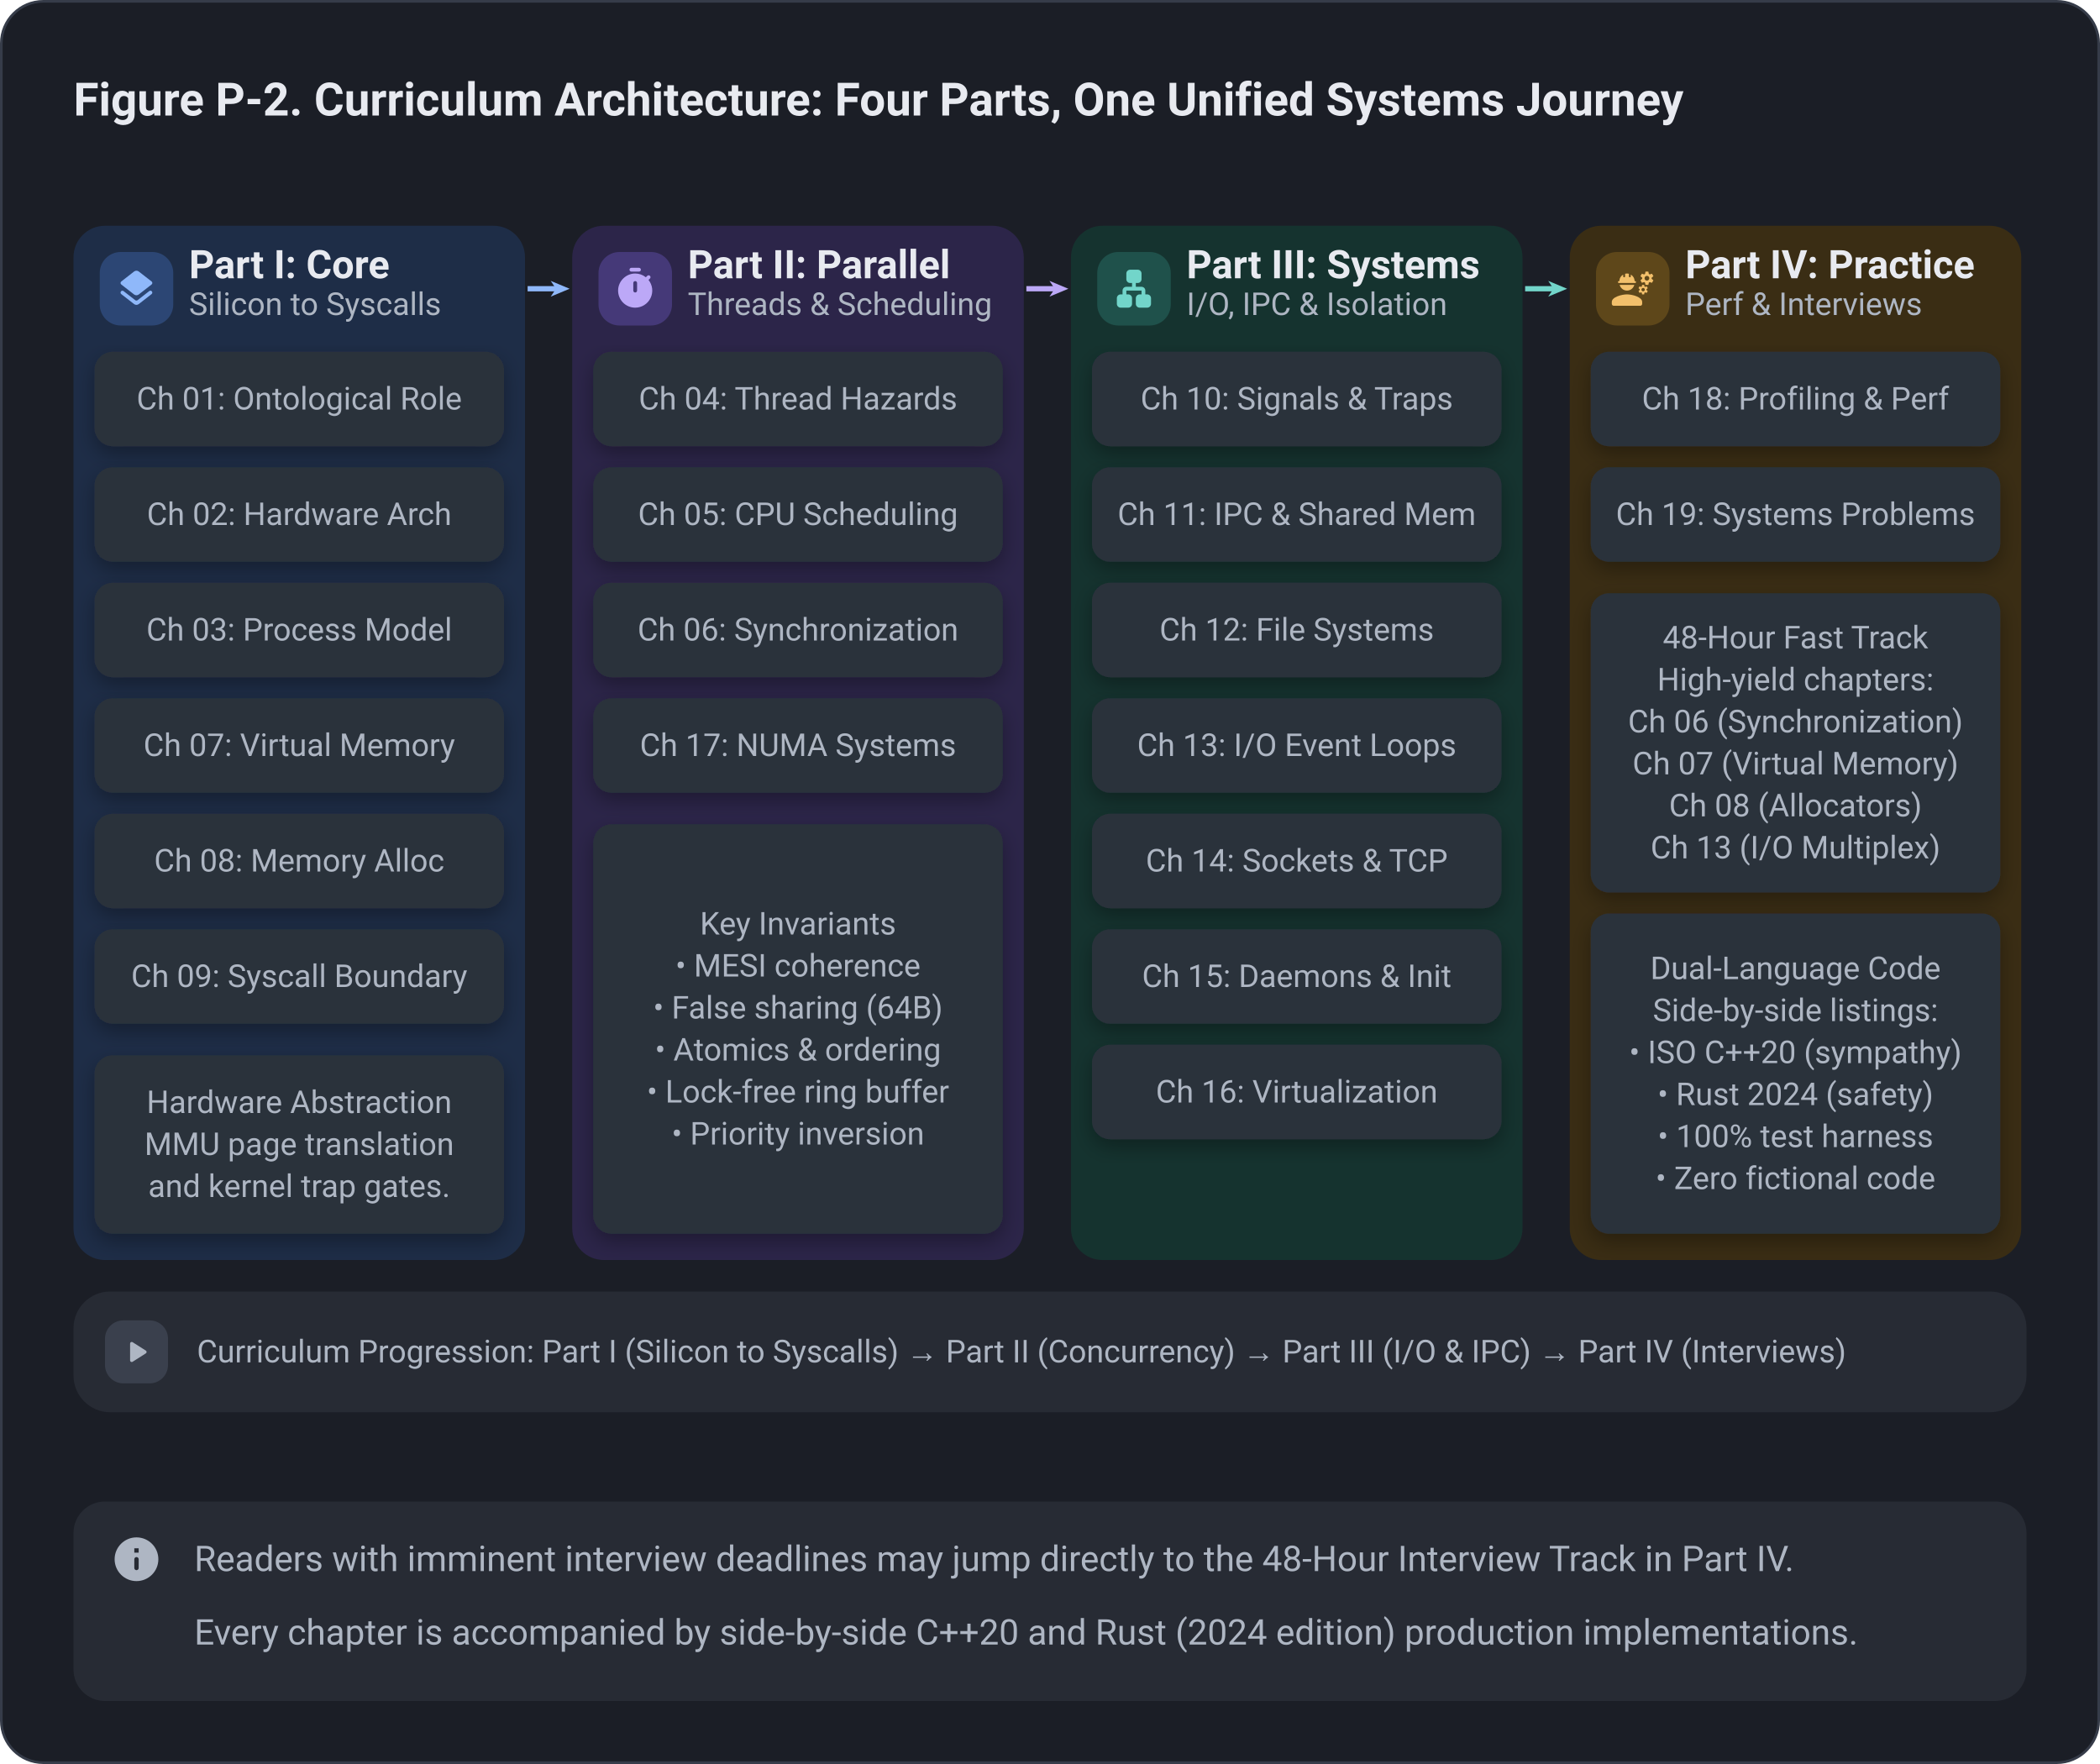
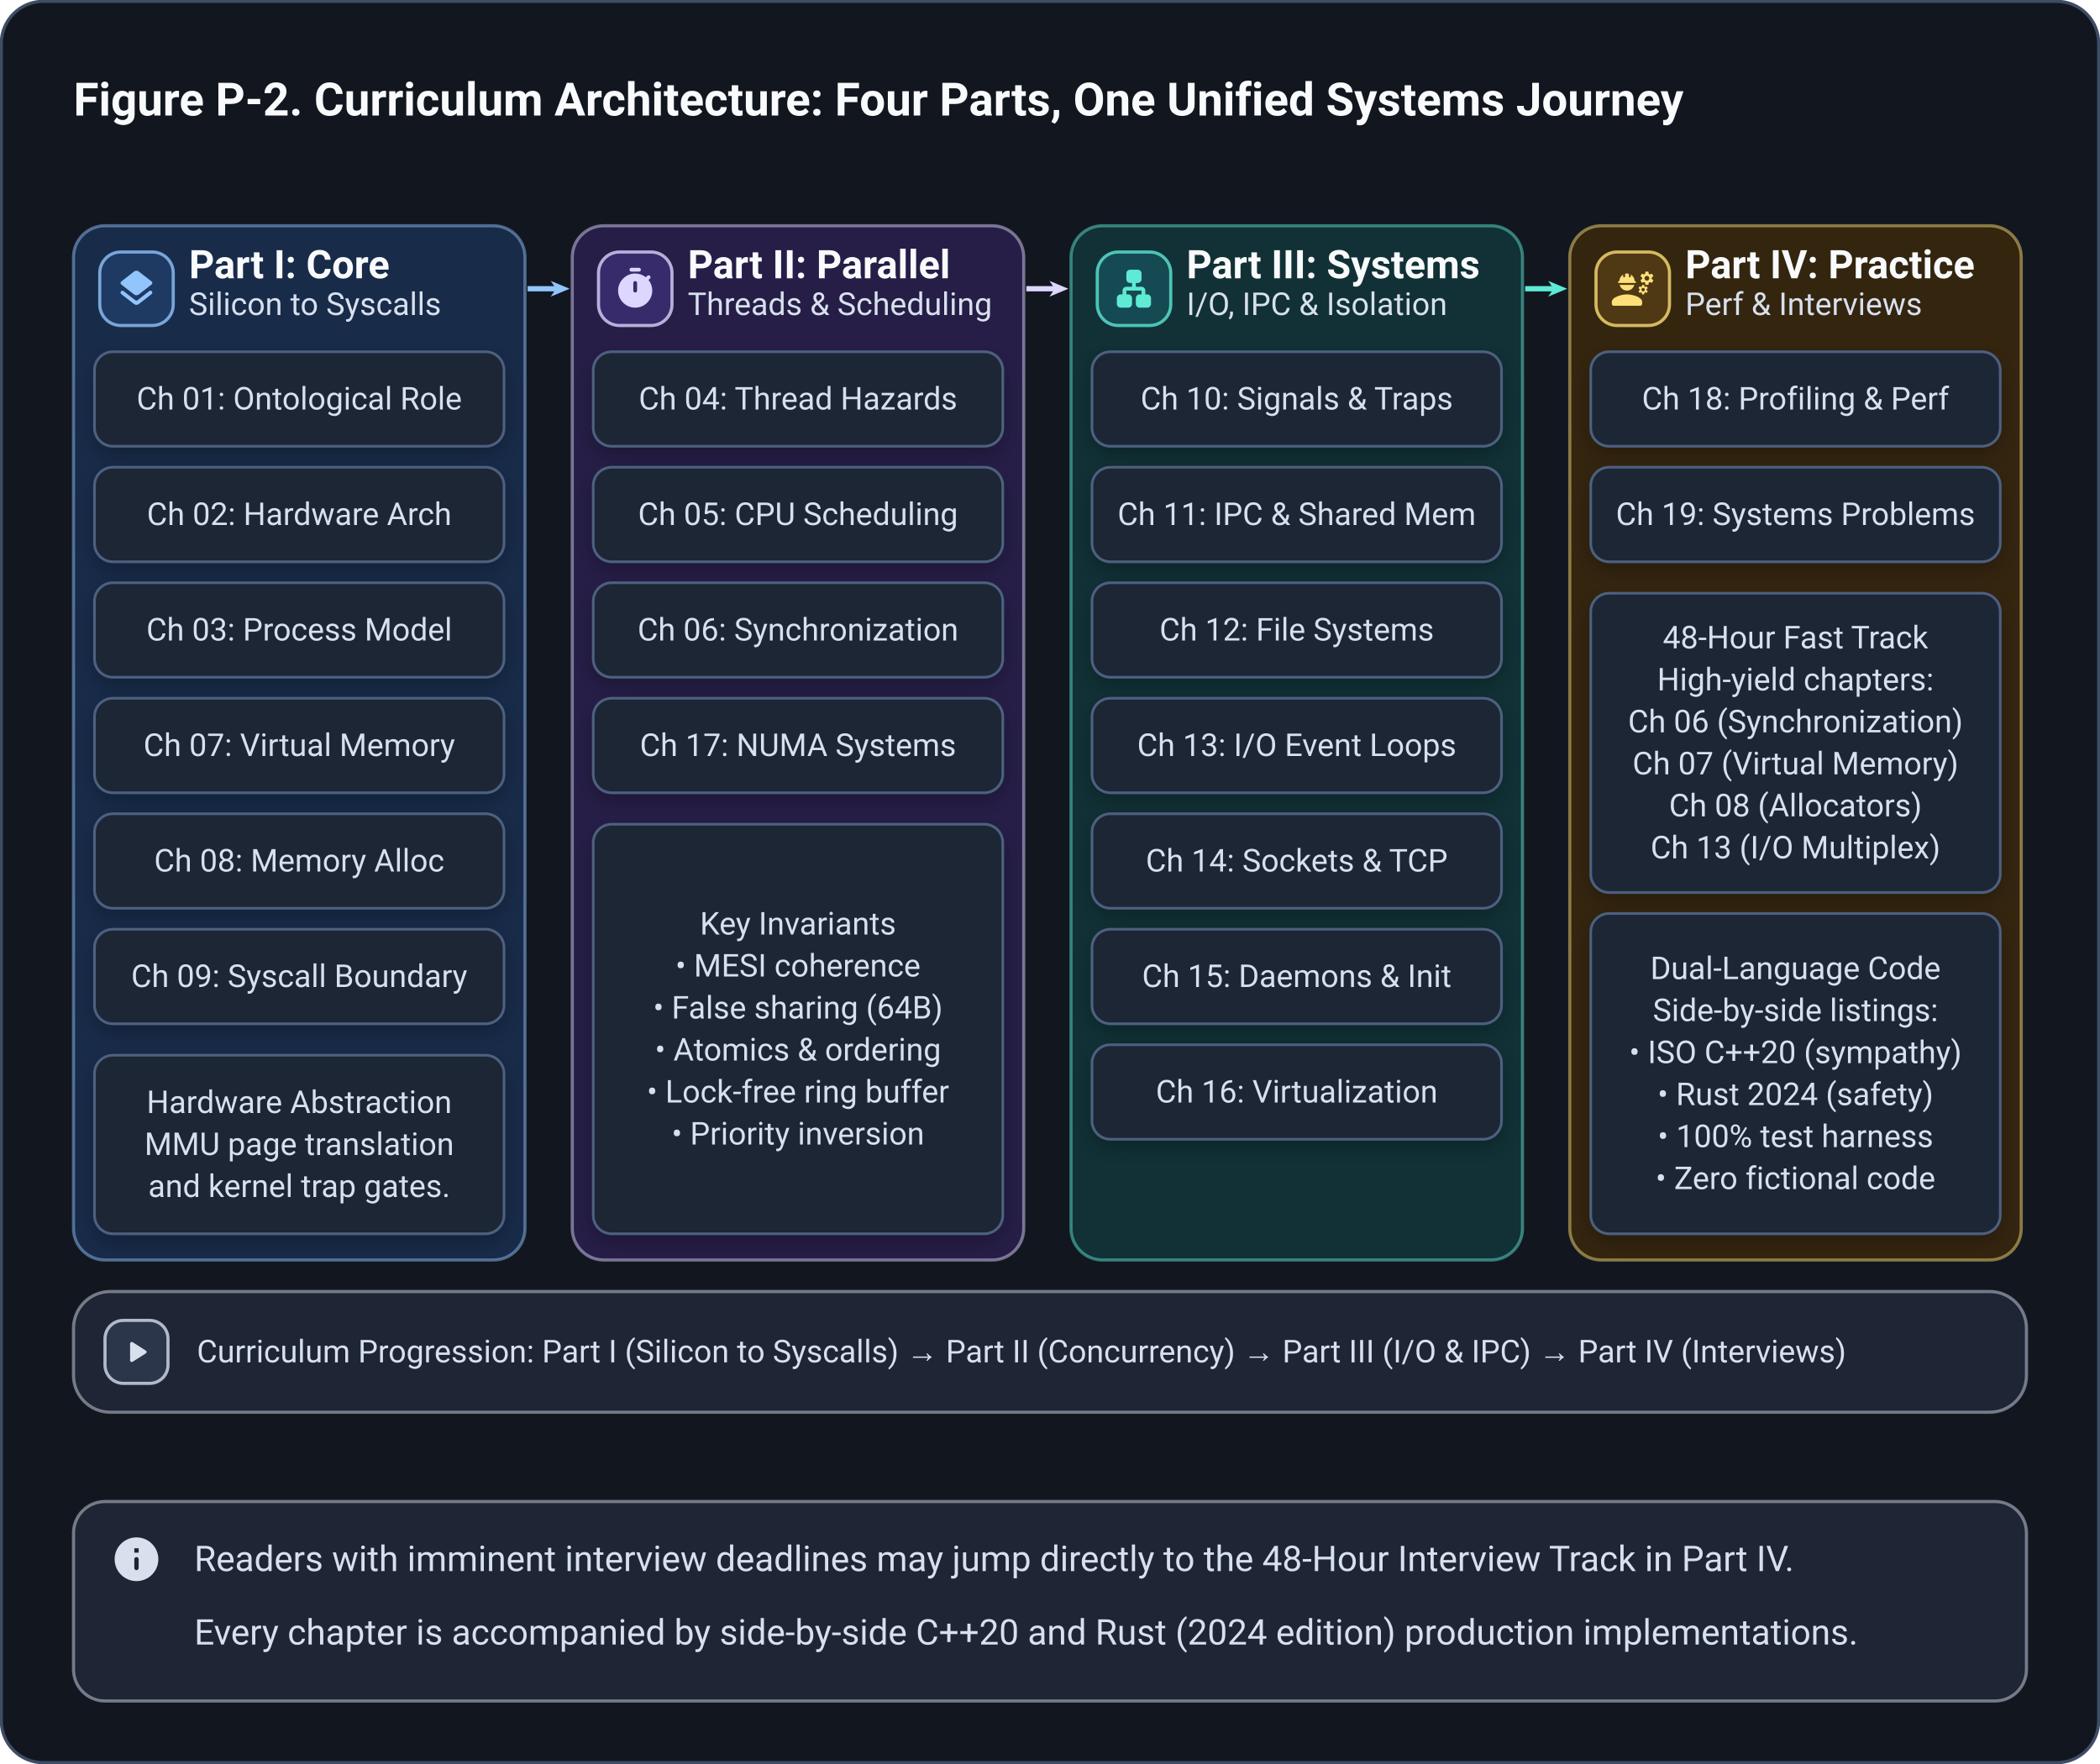
<svg xmlns="http://www.w3.org/2000/svg" viewBox="0 0 800 672" width="800" height="672">
  <style>
-     text { font-family: -apple-system, BlinkMacSystemFont, "Segoe UI", Roboto, "Helvetica Neue", Arial, sans-serif; fill: #E8EAF0; }
-     .paper { fill: #1B1E26; }
-     .frame { fill: #1B1E26; stroke: #363C49; stroke-width: 1; }
-     .card { fill: #2B303B; }
-     .hair { stroke: #363C49; stroke-width: 1.2; fill: none; }
-     .muted { fill: #AEB6C3; }
-     .ink { fill: #E8EAF0; }
+     text { font-family: -apple-system, BlinkMacSystemFont, "Segoe UI", Roboto, "Helvetica Neue", Arial, sans-serif; fill: #F8FAFC; }
+     .paper { fill: #12161F; }
+     .frame { fill: #12161F; stroke: #3E4C66; stroke-width: 1.2; }
+     .card { fill: #1E2636; stroke: #4E6080; stroke-width: 1; }
+     .hair { stroke: #3E4C66; stroke-width: 1.2; fill: none; }
+     .muted { fill: #D8E0EE; }
+     .ink { fill: #F8FAFC; }
    .title { font-size: 17.5px; font-weight: 650; }
    .head { font-size: 15.5px; font-weight: 650; }
    .name { font-size: 15px; font-weight: 650; }
    .body { font-size: 13.5px; }
    .sub { font-size: 13px; }
    .mono { font-size: 12.5px; font-family: "SF Mono", SFMono-Regular, ui-monospace, Menlo, Consolas, monospace; }
    .monob { font-size: 12.5px; font-weight: 650; font-family: "SF Mono", SFMono-Regular, ui-monospace, Menlo, Consolas, monospace; }
    .small { font-size: 12px; }
    .note { font-size: 13.5px; }
    .noteb { font-size: 13.5px; font-weight: 650; }
-     .sub, .small, .note { fill: #AEB6C3; }
-     .c-blue { fill: #1E2D47; }
-     .m-blue { fill: #2C4674; }
-     .a-blue { fill: #8FB8FA; }
-     .t-blue { fill: #8FB8FA; }
-     .w-blue { stroke: #8FB8FA; fill: none; stroke-linecap: butt; stroke-linejoin: round; }
-     .o-blue { stroke: #8FB8FA; fill: none; stroke-width: 1.5; }
-     .h-blue { stroke: #8FB8FA; stroke-width: 1.4; }
-     .c-green { fill: #1B3426; }
-     .m-green { fill: #28553B; }
-     .a-green { fill: #82D69C; }
-     .t-green { fill: #82D69C; }
-     .w-green { stroke: #82D69C; fill: none; stroke-linecap: butt; stroke-linejoin: round; }
-     .o-green { stroke: #82D69C; fill: none; stroke-width: 1.5; }
-     .h-green { stroke: #82D69C; stroke-width: 1.4; }
-     .c-amber { fill: #3A2D14; }
-     .m-amber { fill: #5E471A; }
-     .a-amber { fill: #F3C06B; }
-     .t-amber { fill: #F3C06B; }
-     .w-amber { stroke: #F3C06B; fill: none; stroke-linecap: butt; stroke-linejoin: round; }
-     .o-amber { stroke: #F3C06B; fill: none; stroke-width: 1.5; }
-     .h-amber { stroke: #F3C06B; stroke-width: 1.4; }
-     .c-red { fill: #41221D; }
-     .m-red { fill: #69322B; }
-     .a-red { fill: #F59E8D; }
-     .t-red { fill: #F59E8D; }
-     .w-red { stroke: #F59E8D; fill: none; stroke-linecap: butt; stroke-linejoin: round; }
-     .o-red { stroke: #F59E8D; fill: none; stroke-width: 1.5; }
-     .h-red { stroke: #F59E8D; stroke-width: 1.4; }
-     .c-purple { fill: #2C2549; }
-     .m-purple { fill: #453978; }
-     .a-purple { fill: #BCA8F7; }
-     .t-purple { fill: #BCA8F7; }
-     .w-purple { stroke: #BCA8F7; fill: none; stroke-linecap: butt; stroke-linejoin: round; }
-     .o-purple { stroke: #BCA8F7; fill: none; stroke-width: 1.5; }
-     .h-purple { stroke: #BCA8F7; stroke-width: 1.4; }
-     .c-teal { fill: #15332F; }
-     .m-teal { fill: #1F514B; }
-     .a-teal { fill: #72D5CA; }
-     .t-teal { fill: #72D5CA; }
-     .w-teal { stroke: #72D5CA; fill: none; stroke-linecap: butt; stroke-linejoin: round; }
-     .o-teal { stroke: #72D5CA; fill: none; stroke-width: 1.5; }
-     .h-teal { stroke: #72D5CA; stroke-width: 1.4; }
-     .c-gray { fill: #272B34; }
-     .m-gray { fill: #3A404D; }
-     .a-gray { fill: #AEB6C3; }
-     .t-gray { fill: #AEB6C3; }
-     .w-gray { stroke: #AEB6C3; fill: none; stroke-linecap: butt; stroke-linejoin: round; }
-     .o-gray { stroke: #AEB6C3; fill: none; stroke-width: 1.5; }
-     .h-gray { stroke: #AEB6C3; stroke-width: 1.4; }
-     .c-wire { fill: #272B34; }
-     .m-wire { fill: #3A404D; }
-     .a-wire { fill: #A2ABB9; }
-     .t-wire { fill: #A2ABB9; }
-     .w-wire { stroke: #A2ABB9; fill: none; stroke-linecap: butt; stroke-linejoin: round; }
-     .o-wire { stroke: #A2ABB9; fill: none; stroke-width: 1.5; }
-     .h-wire { stroke: #A2ABB9; stroke-width: 1.4; }
+     .sub, .small, .note { fill: #D8E0EE; }
+     .c-blue { fill: #182B49; stroke: #93C5FD; stroke-opacity: 0.48; stroke-width: 1.2; }
+     .m-blue { fill: #1E3A63; stroke: #93C5FD; stroke-opacity: 0.78; stroke-width: 1.2; }
+     .a-blue { fill: #93C5FD; }
+     .t-blue { fill: #93C5FD; }
+     .w-blue { stroke: #93C5FD; fill: none; stroke-linecap: butt; stroke-linejoin: round; }
+     .o-blue { stroke: #93C5FD; fill: none; stroke-width: 1.5; }
+     .h-blue { stroke: #93C5FD; stroke-width: 1.4; }
+     .c-green { fill: #133328; stroke: #86EFAC; stroke-opacity: 0.48; stroke-width: 1.2; }
+     .m-green { fill: #184D3B; stroke: #86EFAC; stroke-opacity: 0.78; stroke-width: 1.2; }
+     .a-green { fill: #86EFAC; }
+     .t-green { fill: #86EFAC; }
+     .w-green { stroke: #86EFAC; fill: none; stroke-linecap: butt; stroke-linejoin: round; }
+     .o-green { stroke: #86EFAC; fill: none; stroke-width: 1.5; }
+     .h-green { stroke: #86EFAC; stroke-width: 1.4; }
+     .c-amber { fill: #34250F; stroke: #FDE078; stroke-opacity: 0.48; stroke-width: 1.2; }
+     .m-amber { fill: #4F3814; stroke: #FDE078; stroke-opacity: 0.78; stroke-width: 1.2; }
+     .a-amber { fill: #FDE078; }
+     .t-amber { fill: #FDE078; }
+     .w-amber { stroke: #FDE078; fill: none; stroke-linecap: butt; stroke-linejoin: round; }
+     .o-amber { stroke: #FDE078; fill: none; stroke-width: 1.5; }
+     .h-amber { stroke: #FDE078; stroke-width: 1.4; }
+     .c-red { fill: #3A1B23; stroke: #FDA4AF; stroke-opacity: 0.48; stroke-width: 1.2; }
+     .m-red { fill: #582430; stroke: #FDA4AF; stroke-opacity: 0.78; stroke-width: 1.2; }
+     .a-red { fill: #FDA4AF; }
+     .t-red { fill: #FDA4AF; }
+     .w-red { stroke: #FDA4AF; fill: none; stroke-linecap: butt; stroke-linejoin: round; }
+     .o-red { stroke: #FDA4AF; fill: none; stroke-width: 1.5; }
+     .h-red { stroke: #FDA4AF; stroke-width: 1.4; }
+     .c-purple { fill: #261E47; stroke: #DDD6FE; stroke-opacity: 0.48; stroke-width: 1.2; }
+     .m-purple { fill: #382B6B; stroke: #DDD6FE; stroke-opacity: 0.78; stroke-width: 1.2; }
+     .a-purple { fill: #DDD6FE; }
+     .t-purple { fill: #DDD6FE; }
+     .w-purple { stroke: #DDD6FE; fill: none; stroke-linecap: butt; stroke-linejoin: round; }
+     .o-purple { stroke: #DDD6FE; fill: none; stroke-width: 1.5; }
+     .h-purple { stroke: #DDD6FE; stroke-width: 1.4; }
+     .c-teal { fill: #113136; stroke: #5EEAD4; stroke-opacity: 0.48; stroke-width: 1.2; }
+     .m-teal { fill: #164A52; stroke: #5EEAD4; stroke-opacity: 0.78; stroke-width: 1.2; }
+     .a-teal { fill: #5EEAD4; }
+     .t-teal { fill: #5EEAD4; }
+     .w-teal { stroke: #5EEAD4; fill: none; stroke-linecap: butt; stroke-linejoin: round; }
+     .o-teal { stroke: #5EEAD4; fill: none; stroke-width: 1.5; }
+     .h-teal { stroke: #5EEAD4; stroke-width: 1.4; }
+     .c-gray { fill: #1E2534; stroke: #D8E0EE; stroke-opacity: 0.48; stroke-width: 1.2; }
+     .m-gray { fill: #2C364A; stroke: #D8E0EE; stroke-opacity: 0.78; stroke-width: 1.2; }
+     .a-gray { fill: #D8E0EE; }
+     .t-gray { fill: #D8E0EE; }
+     .w-gray { stroke: #D8E0EE; fill: none; stroke-linecap: butt; stroke-linejoin: round; }
+     .o-gray { stroke: #D8E0EE; fill: none; stroke-width: 1.5; }
+     .h-gray { stroke: #D8E0EE; stroke-width: 1.4; }
+     .c-wire { fill: #1E2534; }
+     .m-wire { fill: #2C364A; }
+     .a-wire { fill: #CBD5E1; }
+     .t-wire { fill: #CBD5E1; }
+     .w-wire { stroke: #CBD5E1; fill: none; stroke-linecap: butt; stroke-linejoin: round; }
+     .o-wire { stroke: #CBD5E1; fill: none; stroke-width: 1.5; }
+     .h-wire { stroke: #CBD5E1; stroke-width: 1.4; }
  </style>
  <defs>
    <filter id="lift" x="-10%" y="-15%" width="120%" height="140%">
-       <feDropShadow dx="0" dy="1" stdDeviation="1.2" flood-color="#000000" flood-opacity="0.45" />
-       <feDropShadow dx="0" dy="3" stdDeviation="4" flood-color="#000000" flood-opacity="0.32" />
+       <feDropShadow dx="0" dy="1" stdDeviation="1.2" flood-color="#000000" flood-opacity="0.35" />
+       <feDropShadow dx="0" dy="3" stdDeviation="4" flood-color="#000000" flood-opacity="0.24" />
    </filter>
  </defs>
  <rect x="0.5" y="0.5" width="799" height="671" rx="16" class="frame" />
  <text x="28" y="44" class="title">Figure P-2. Curriculum Architecture: Four Parts, One Unified Systems Journey</text>
  <g transform="translate(0 74)">
    <rect x="28.0" y="12.0" width="172.0" height="394.0" rx="12" class="c-blue" />
    <rect x="38.0" y="22.0" width="28.0" height="28.0" rx="8" class="m-blue" />
    <g transform="translate(43.3 27.3) scale(0.723)" class="a-blue">
      <path d="M12.6 18.06c-.36.28-.87.28-1.23 0l-6.15-4.78a.991.991 0 0 0-1.22 0 .997.997 0 0 0 0 1.57l6.76 5.26c.72.56 1.73.56 2.46 0l6.76-5.26c.51-.4.51-1.17 0-1.57l-.01-.01a.991.991 0 0 0-1.22 0l-6.15 4.79zm.63-3.02 6.76-5.26c.51-.4.51-1.18 0-1.58l-6.76-5.26c-.72-.56-1.73-.56-2.46 0L4.01 8.21c-.51.4-.51 1.18 0 1.58l6.76 5.26c.72.56 1.74.56 2.46-.01z" />
    </g>
    <text x="72.0" y="32.0" class="name" data-fit="72.0,196.0">Part I: Core</text>
    <text x="72.0" y="46.0" class="small" data-fit="72.0,196.0">Silicon to Syscalls</text>
    <rect x="36.0" y="60.0" width="156.0" height="36.0" rx="7" class="card" filter="url(#lift)" />
    <text x="114.0" y="82.0" class="small" text-anchor="middle" data-fit="41.0,187.0">Ch 01: Ontological Role</text>
    <rect x="36.0" y="104.0" width="156.0" height="36.0" rx="7" class="card" filter="url(#lift)" />
    <text x="114.0" y="126.0" class="small" text-anchor="middle" data-fit="41.0,187.0">Ch 02: Hardware Arch</text>
    <rect x="36.0" y="148.0" width="156.0" height="36.0" rx="7" class="card" filter="url(#lift)" />
    <text x="114.0" y="170.0" class="small" text-anchor="middle" data-fit="41.0,187.0">Ch 03: Process Model</text>
    <rect x="36.0" y="192.0" width="156.0" height="36.0" rx="7" class="card" filter="url(#lift)" />
    <text x="114.0" y="214.0" class="small" text-anchor="middle" data-fit="41.0,187.0">Ch 07: Virtual Memory</text>
    <rect x="36.0" y="236.0" width="156.0" height="36.0" rx="7" class="card" filter="url(#lift)" />
    <text x="114.0" y="258.0" class="small" text-anchor="middle" data-fit="41.0,187.0">Ch 08: Memory Alloc</text>
    <rect x="36.0" y="280.0" width="156.0" height="36.0" rx="7" class="card" filter="url(#lift)" />
    <text x="114.0" y="302.0" class="small" text-anchor="middle" data-fit="41.0,187.0">Ch 09: Syscall Boundary</text>
    <rect x="218.0" y="12.0" width="172.0" height="394.0" rx="12" class="c-purple" />
    <rect x="228.0" y="22.0" width="28.0" height="28.0" rx="8" class="m-purple" />
    <g transform="translate(233.3 27.3) scale(0.723)" class="a-purple">
      <path d="M10 3h4c.55 0 1-.45 1-1s-.45-1-1-1h-4c-.55 0-1 .45-1 1s.45 1 1 1zm9.03 4.39.75-.75a.993.993 0 0 0 0-1.4l-.01-.01a.993.993 0 0 0-1.4 0l-.75.75A8.962 8.962 0 0 0 12 4c-4.8 0-8.88 3.96-9 8.76A8.998 8.998 0 0 0 12 22a8.994 8.994 0 0 0 7.03-14.61zM13 13c0 .55-.45 1-1 1s-1-.45-1-1V9c0-.55.45-1 1-1s1 .45 1 1v4z" />
    </g>
    <text x="262.0" y="32.0" class="name" data-fit="262.0,386.0">Part II: Parallel</text>
    <text x="262.0" y="46.0" class="small" data-fit="262.0,386.0">Threads &amp; Scheduling</text>
    <rect x="226.0" y="60.0" width="156.0" height="36.0" rx="7" class="card" filter="url(#lift)" />
    <text x="304.0" y="82.0" class="small" text-anchor="middle" data-fit="231.0,377.0">Ch 04: Thread Hazards</text>
    <rect x="226.0" y="104.0" width="156.0" height="36.0" rx="7" class="card" filter="url(#lift)" />
    <text x="304.0" y="126.0" class="small" text-anchor="middle" data-fit="231.0,377.0">Ch 05: CPU Scheduling</text>
    <rect x="226.0" y="148.0" width="156.0" height="36.0" rx="7" class="card" filter="url(#lift)" />
    <text x="304.0" y="170.0" class="small" text-anchor="middle" data-fit="231.0,377.0">Ch 06: Synchronization</text>
    <rect x="226.0" y="192.0" width="156.0" height="36.0" rx="7" class="card" filter="url(#lift)" />
    <text x="304.0" y="214.0" class="small" text-anchor="middle" data-fit="231.0,377.0">Ch 17: NUMA Systems</text>
    <rect x="408.0" y="12.0" width="172.0" height="394.0" rx="12" class="c-teal" />
    <rect x="418.0" y="22.0" width="28.0" height="28.0" rx="8" class="m-teal" />
    <g transform="translate(423.3 27.3) scale(0.723)" class="a-teal">
      <path d="M15 22h4c1.1 0 2-.9 2-2v-3c0-1.1-.9-2-2-2h-1v-2c0-1.1-.9-2-2-2h-3V9h1c1.1 0 2-.9 2-2V4c0-1.1-.9-2-2-2h-4c-1.1 0-2 .9-2 2v3c0 1.1.9 2 2 2h1v2H8c-1.1 0-2 .9-2 2v2H5c-1.1 0-2 .9-2 2v3c0 1.1.9 2 2 2h4c1.1 0 2-.9 2-2v-3c0-1.1-.9-2-2-2H8v-2h8v2h-1c-1.1 0-2 .9-2 2v3c0 1.1.9 2 2 2z" />
    </g>
    <text x="452.0" y="32.0" class="name" data-fit="452.0,576.0">Part III: Systems</text>
    <text x="452.0" y="46.0" class="small" data-fit="452.0,576.0">I/O, IPC &amp; Isolation</text>
    <rect x="416.0" y="60.0" width="156.0" height="36.0" rx="7" class="card" filter="url(#lift)" />
    <text x="494.0" y="82.0" class="small" text-anchor="middle" data-fit="421.0,567.0">Ch 10: Signals &amp; Traps</text>
    <rect x="416.0" y="104.0" width="156.0" height="36.0" rx="7" class="card" filter="url(#lift)" />
    <text x="494.0" y="126.0" class="small" text-anchor="middle" data-fit="421.0,567.0">Ch 11: IPC &amp; Shared Mem</text>
    <rect x="416.0" y="148.0" width="156.0" height="36.0" rx="7" class="card" filter="url(#lift)" />
    <text x="494.0" y="170.0" class="small" text-anchor="middle" data-fit="421.0,567.0">Ch 12: File Systems</text>
    <rect x="416.0" y="192.0" width="156.0" height="36.0" rx="7" class="card" filter="url(#lift)" />
    <text x="494.0" y="214.0" class="small" text-anchor="middle" data-fit="421.0,567.0">Ch 13: I/O Event Loops</text>
    <rect x="416.0" y="236.0" width="156.0" height="36.0" rx="7" class="card" filter="url(#lift)" />
    <text x="494.0" y="258.0" class="small" text-anchor="middle" data-fit="421.0,567.0">Ch 14: Sockets &amp; TCP</text>
    <rect x="416.0" y="280.0" width="156.0" height="36.0" rx="7" class="card" filter="url(#lift)" />
    <text x="494.0" y="302.0" class="small" text-anchor="middle" data-fit="421.0,567.0">Ch 15: Daemons &amp; Init</text>
    <rect x="416.0" y="324.0" width="156.0" height="36.0" rx="7" class="card" filter="url(#lift)" />
    <text x="494.0" y="346.0" class="small" text-anchor="middle" data-fit="421.0,567.0">Ch 16: Virtualization</text>
    <rect x="598.0" y="12.0" width="172.0" height="394.0" rx="12" class="c-amber" />
    <rect x="608.0" y="22.0" width="28.0" height="28.0" rx="8" class="m-amber" />
    <g transform="translate(613.3 27.3) scale(0.723)" class="a-amber">
      <path d="M9 15c-2.67 0-8 1.34-8 4v1c0 .55.45 1 1 1h14c.55 0 1-.45 1-1v-1c0-2.66-5.33-4-8-4zM4.74 9h8.53c.27 0 .49-.22.49-.49v-.02a.49.49 0 0 0-.49-.49H13c0-1.48-.81-2.75-2-3.45v.95c0 .28-.22.5-.5.5s-.5-.22-.5-.5V4.14C9.68 4.06 9.35 4 9 4s-.68.06-1 .14V5.5c0 .28-.22.5-.5.5S7 5.78 7 5.5v-.95C5.81 5.25 5 6.52 5 8h-.26a.49.49 0 0 0-.49.49v.03c0 .26.22.48.49.48zM9 13c1.86 0 3.41-1.28 3.86-3H5.14c.45 1.72 2 3 3.86 3zm12.98-6.77.93-.83-.75-1.3-1.19.39c-.14-.11-.3-.2-.47-.27L20.25 3h-1.5l-.25 1.22c-.17.07-.33.16-.48.27l-1.18-.39-.75 1.3.93.83c-.02.17-.02.35 0 .52l-.93.85.75 1.3 1.2-.38c.13.1.28.18.43.25l.28 1.23h1.5l.27-1.22c.16-.07.3-.15.44-.25l1.19.38.75-1.3-.93-.85c.03-.19.02-.36.01-.53zM19.5 7.75a1.25 1.25 0 1 1 0-2.5 1.25 1.25 0 0 1 0 2.5zm-.1 3.04-.85.28c-.1-.08-.21-.14-.33-.19l-.18-.88h-1.07l-.18.87c-.12.05-.24.12-.34.19l-.84-.28-.54.93.66.59c-.01.13-.01.25 0 .37l-.66.61.54.93.86-.27c.1.07.2.13.31.18l.18.88h1.07l.19-.87c.11-.05.22-.11.32-.18l.85.27.54-.93-.66-.61c.01-.13.01-.25 0-.37l.66-.59-.53-.93zm-1.9 2.6c-.49 0-.89-.4-.89-.89s.4-.89.89-.89.89.4.89.89-.4.89-.89.89z" />
    </g>
    <text x="642.0" y="32.0" class="name" data-fit="642.0,766.0">Part IV: Practice</text>
    <text x="642.0" y="46.0" class="small" data-fit="642.0,766.0">Perf &amp; Interviews</text>
    <rect x="606.0" y="60.0" width="156.0" height="36.0" rx="7" class="card" filter="url(#lift)" />
    <text x="684.0" y="82.0" class="small" text-anchor="middle" data-fit="611.0,757.0">Ch 18: Profiling &amp; Perf</text>
    <rect x="606.0" y="104.0" width="156.0" height="36.0" rx="7" class="card" filter="url(#lift)" />
    <text x="684.0" y="126.0" class="small" text-anchor="middle" data-fit="611.0,757.0">Ch 19: Systems Problems</text>
    <rect x="36.0" y="328.0" width="156.0" height="68.0" rx="7" class="card" filter="url(#lift)" />
    <text x="114.0" y="350.0" class="small" text-anchor="middle" data-fit="41.0,187.0">Hardware Abstraction</text>
    <text x="114.0" y="366.0" class="small" text-anchor="middle" data-fit="41.0,187.0">MMU page translation</text>
    <text x="114.0" y="382.0" class="small" text-anchor="middle" data-fit="41.0,187.0">and kernel trap gates.</text>
    <rect x="226.0" y="240.0" width="156.0" height="156.0" rx="7" class="card" filter="url(#lift)" />
    <text x="304.0" y="282.0" class="small" text-anchor="middle" data-fit="231.0,377.0">Key Invariants</text>
    <text x="304.0" y="298.0" class="small" text-anchor="middle" data-fit="231.0,377.0">• MESI coherence</text>
    <text x="304.0" y="314.0" class="small" text-anchor="middle" data-fit="231.0,377.0">• False sharing (64B)</text>
    <text x="304.0" y="330.0" class="small" text-anchor="middle" data-fit="231.0,377.0">• Atomics &amp; ordering</text>
    <text x="304.0" y="346.0" class="small" text-anchor="middle" data-fit="231.0,377.0">• Lock-free ring buffer</text>
    <text x="304.0" y="362.0" class="small" text-anchor="middle" data-fit="231.0,377.0">• Priority inversion</text>
    <rect x="606.0" y="152.0" width="156.0" height="114.0" rx="7" class="card" filter="url(#lift)" />
    <text x="684.0" y="173.0" class="small" text-anchor="middle" data-fit="611.0,757.0">48-Hour Fast Track</text>
    <text x="684.0" y="189.0" class="small" text-anchor="middle" data-fit="611.0,757.0">High-yield chapters:</text>
    <text x="684.0" y="205.0" class="small" text-anchor="middle" data-fit="611.0,757.0">Ch 06 (Synchronization)</text>
    <text x="684.0" y="221.0" class="small" text-anchor="middle" data-fit="611.0,757.0">Ch 07 (Virtual Memory)</text>
    <text x="684.0" y="237.0" class="small" text-anchor="middle" data-fit="611.0,757.0">Ch 08 (Allocators)</text>
    <text x="684.0" y="253.0" class="small" text-anchor="middle" data-fit="611.0,757.0">Ch 13 (I/O Multiplex)</text>
    <rect x="606.0" y="274.0" width="156.0" height="122.0" rx="7" class="card" filter="url(#lift)" />
    <text x="684.0" y="299.0" class="small" text-anchor="middle" data-fit="611.0,757.0">Dual-Language Code</text>
    <text x="684.0" y="315.0" class="small" text-anchor="middle" data-fit="611.0,757.0">Side-by-side listings:</text>
    <text x="684.0" y="331.0" class="small" text-anchor="middle" data-fit="611.0,757.0">• ISO C++20 (sympathy)</text>
    <text x="684.0" y="347.0" class="small" text-anchor="middle" data-fit="611.0,757.0">• Rust 2024 (safety)</text>
    <text x="684.0" y="363.0" class="small" text-anchor="middle" data-fit="611.0,757.0">• 100% test harness</text>
    <text x="684.0" y="379.0" class="small" text-anchor="middle" data-fit="611.0,757.0">• Zero fictional code</text>
    <polygon points="217.0,36.0 209.8,39.0 211.8,36.0 209.8,33.0" class="a-blue" />
    <path d="M201.0,36.0 L212.0,36.0" class="w-blue" stroke-width="2.0" />
    <polygon points="407.0,36.0 399.8,39.0 401.8,36.0 399.8,33.0" class="a-purple" />
    <path d="M391.0,36.0 L402.0,36.0" class="w-purple" stroke-width="2.0" />
    <polygon points="597.0,36.0 589.8,39.0 591.8,36.0 589.8,33.0" class="a-teal" />
    <path d="M581.0,36.0 L592.0,36.0" class="w-teal" stroke-width="2.0" />
    <rect x="28.0" y="418.0" width="744.0" height="46.0" rx="14" class="c-gray" />
    <rect x="40.0" y="429.0" width="24.0" height="24.0" rx="7" class="m-gray" />
    <g transform="translate(44.6 433.6) scale(0.620)" class="a-gray">
      <path d="M8 6.82v10.36c0 .79.87 1.27 1.54.84l8.14-5.18a1 1 0 0 0 0-1.69L9.54 5.98A.998.998 0 0 0 8 6.82z" />
    </g>
    <text x="75.0" y="445.0" class="small" data-fit="75.0,764.0">Curriculum Progression: Part I (Silicon to Syscalls) → Part II (Concurrency) → Part III (I/O &amp; IPC) → Part IV (Interviews)</text>
  </g>
  <rect x="28" y="572" width="744" height="76" rx="12" class="c-gray" />
  <g transform="translate(42 584) scale(0.833)" class="a-gray">
    <path d="M12 2C6.48 2 2 6.48 2 12s4.48 10 10 10 10-4.48 10-10S17.52 2 12 2zm0 15c-.55 0-1-.45-1-1v-4c0-.55.45-1 1-1s1 .45 1 1v4c0 .55-.45 1-1 1zm1-8h-2V7h2v2z" />
  </g>
  <text x="74" y="598.5" class="note" data-fit="74,760">Readers with imminent interview deadlines may jump directly to the 48-Hour Interview Track in Part IV.</text>
  <text x="74" y="626.5" class="note" data-fit="74,760">Every chapter is accompanied by side-by-side C++20 and Rust (2024 edition) production implementations.</text>
</svg>
